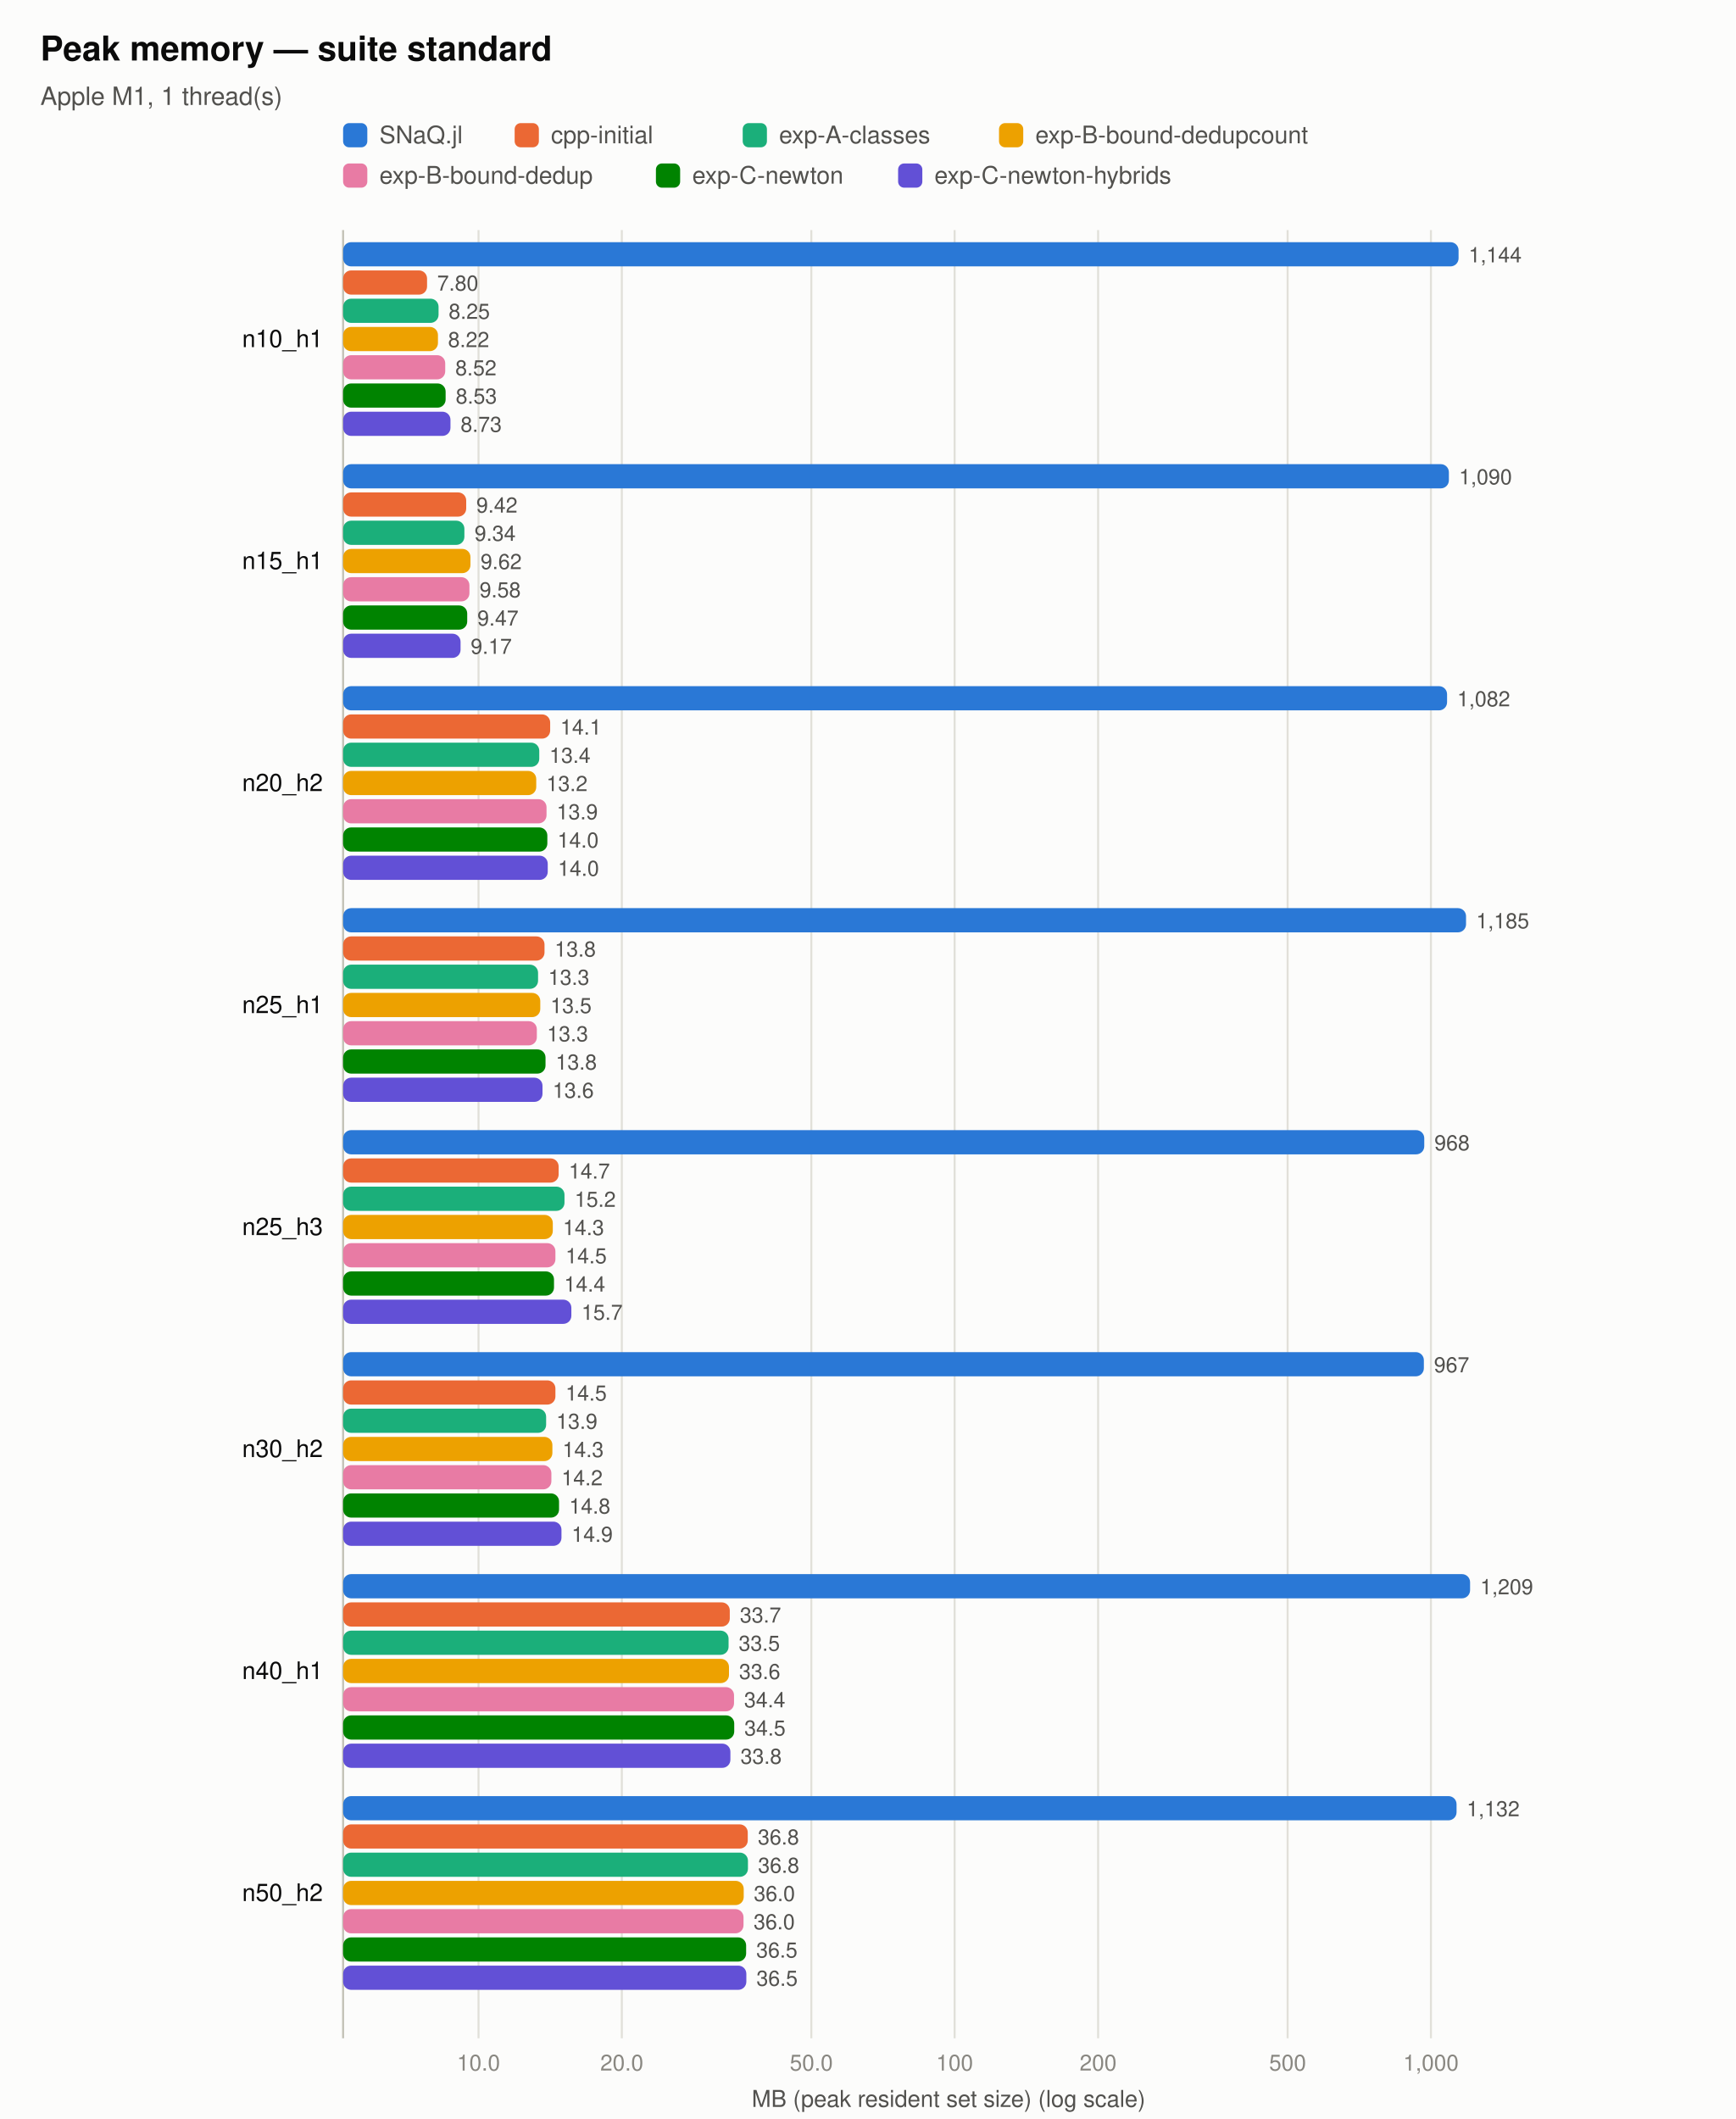
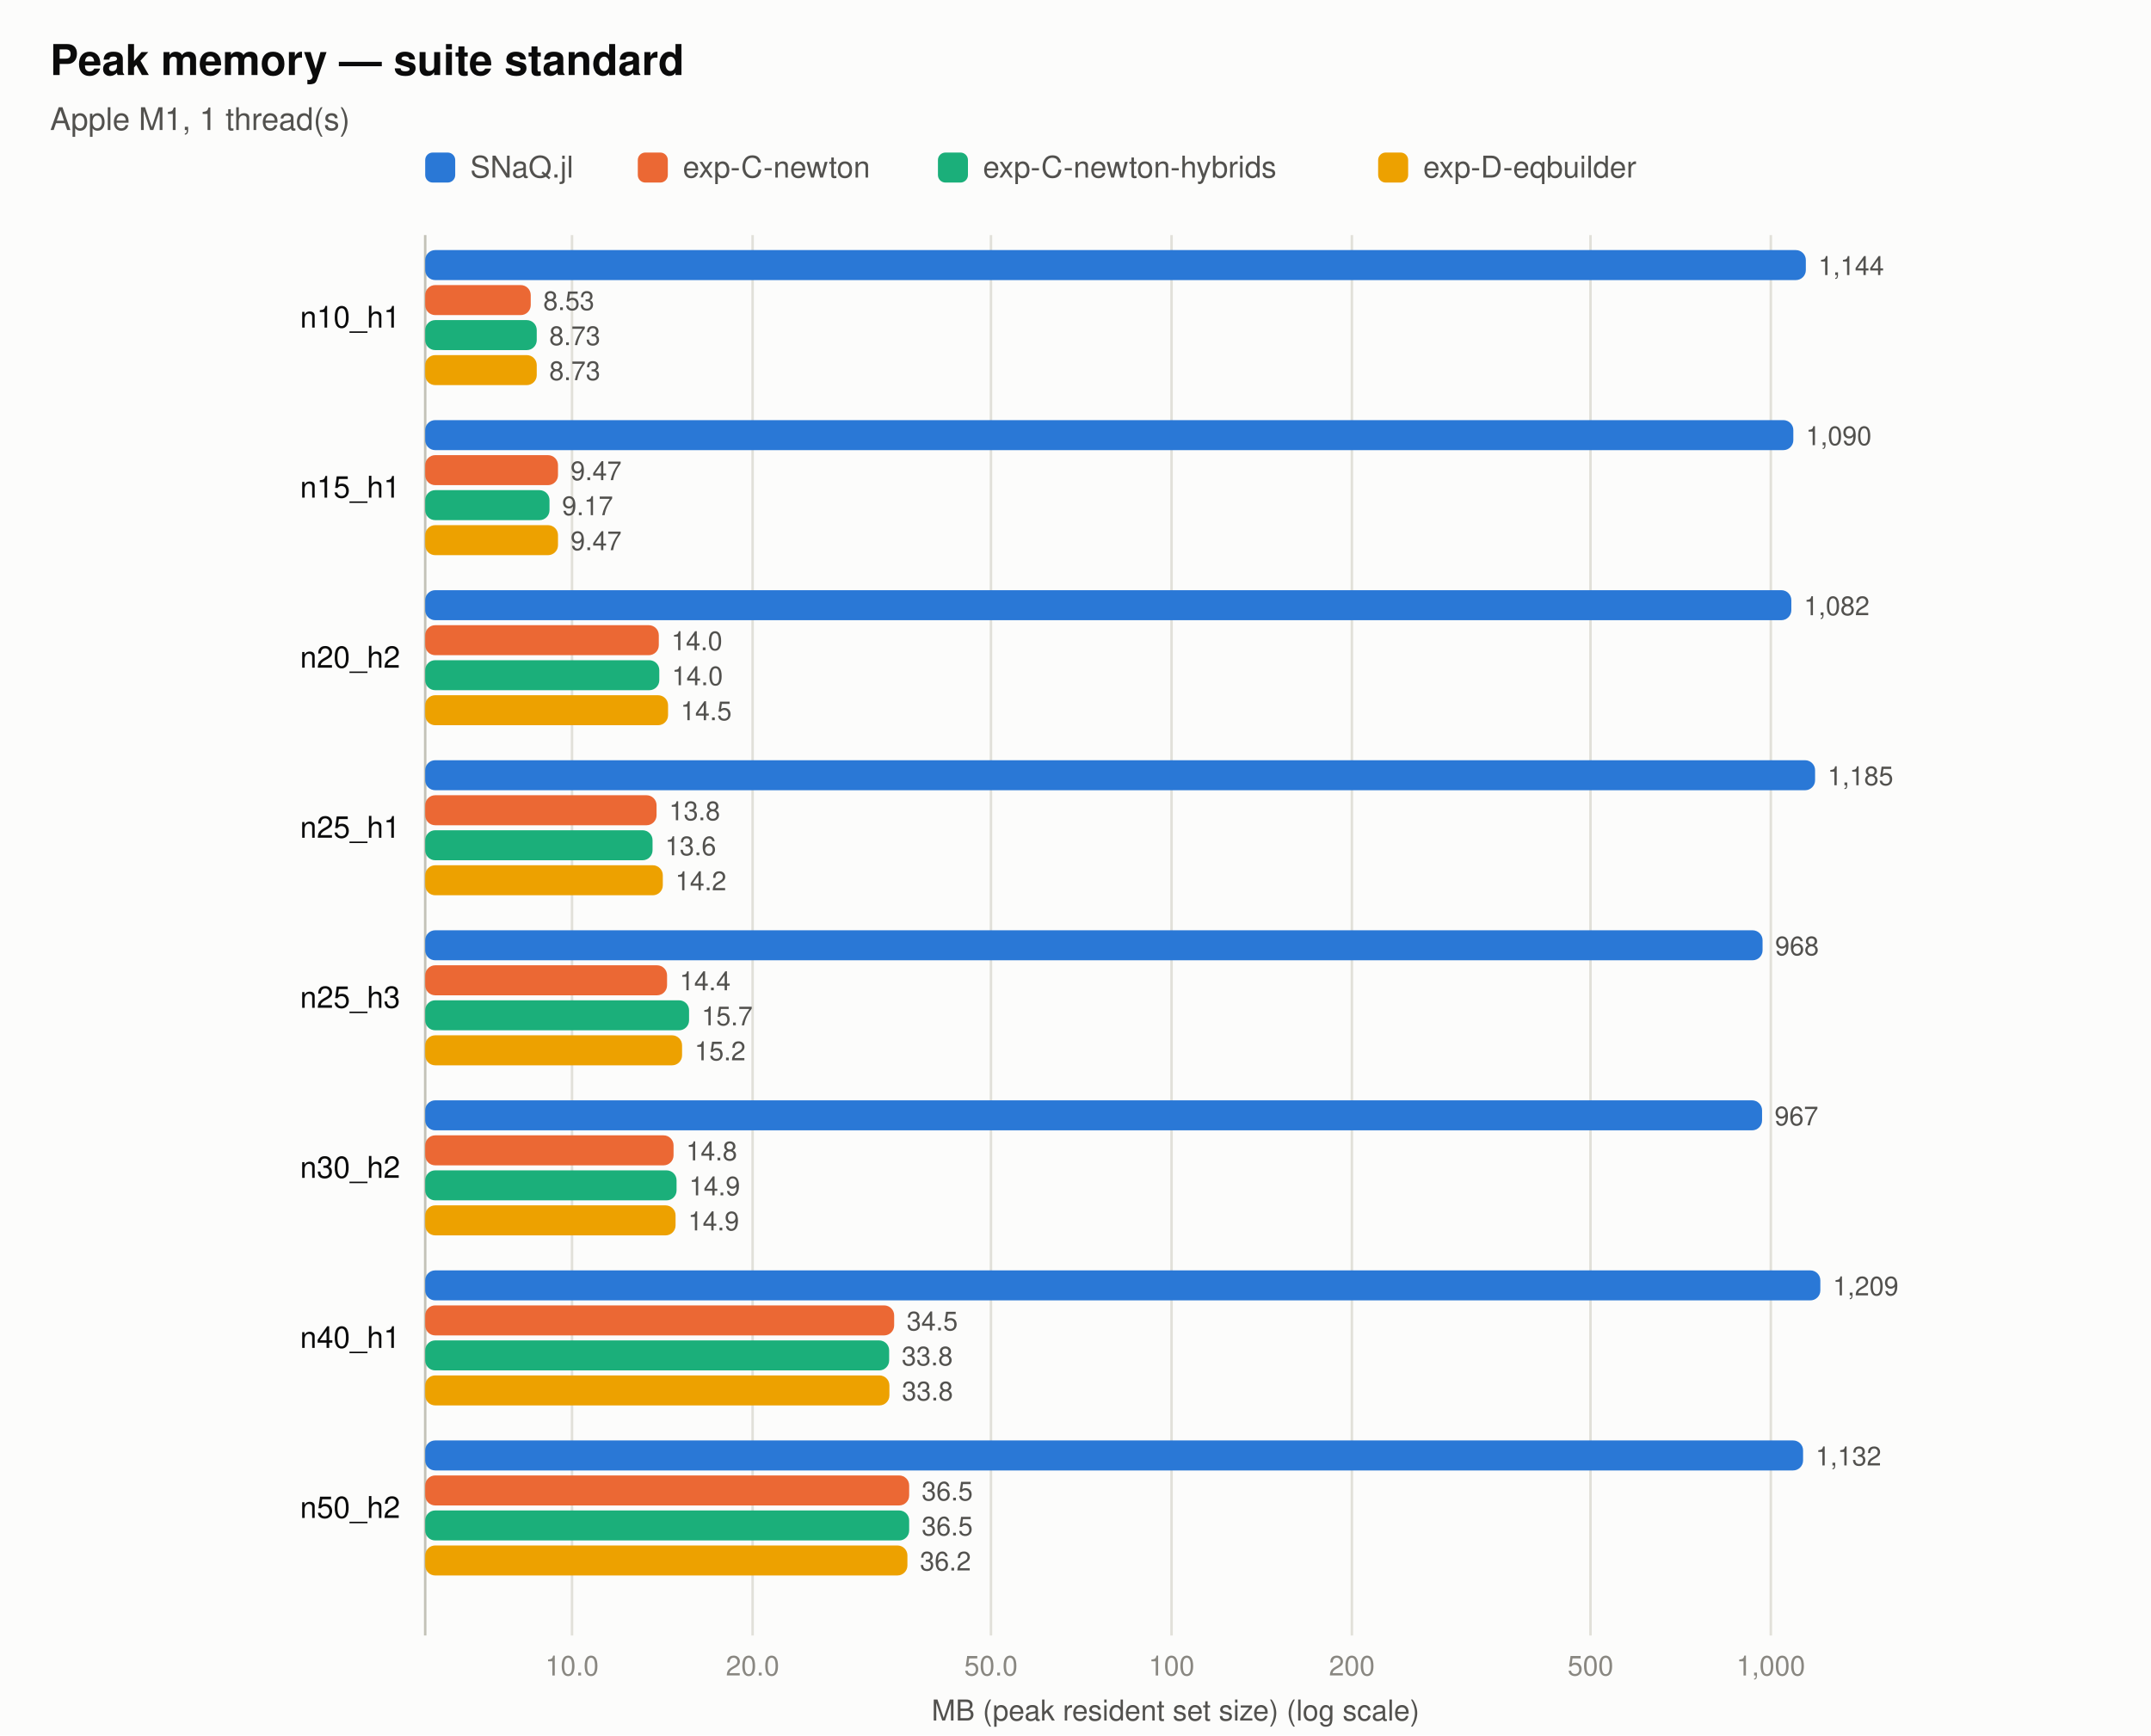
- <svg xmlns="http://www.w3.org/2000/svg" width="860" height="1050" viewBox="0 0 860 1050" font-family="-apple-system, BlinkMacSystemFont, 'Segoe UI', Helvetica, Arial, sans-serif">
-   <rect width="860" height="1050" fill="#fcfcfb" />
+ <svg xmlns="http://www.w3.org/2000/svg" width="860" height="694" viewBox="0 0 860 694" font-family="-apple-system, BlinkMacSystemFont, 'Segoe UI', Helvetica, Arial, sans-serif">
+   <rect width="860" height="694" fill="#fcfcfb" />
  <text x="20" y="30" font-size="17" font-weight="600" fill="#0b0b0b">Peak memory — suite standard</text>
  <text x="20" y="52" font-size="12.5" fill="#52514e">Apple M1, 1 thread(s)</text>
  <rect x="170" y="61" width="12" height="12" rx="3" fill="#2a78d6" />
  <text x="188" y="71" font-size="12" fill="#52514e">SNaQ.jl</text>
  <rect x="255" y="61" width="12" height="12" rx="3" fill="#eb6834" />
-   <text x="273" y="71" font-size="12" fill="#52514e">cpp-initial</text>
-   <rect x="368" y="61" width="12" height="12" rx="3" fill="#1baf7a" />
-   <text x="386" y="71" font-size="12" fill="#52514e">exp-A-classes</text>
-   <rect x="495" y="61" width="12" height="12" rx="3" fill="#eda100" />
-   <text x="513" y="71" font-size="12" fill="#52514e">exp-B-bound-dedupcount</text>
-   <rect x="170" y="81" width="12" height="12" rx="3" fill="#e87ba4" />
-   <text x="188" y="91" font-size="12" fill="#52514e">exp-B-bound-dedup</text>
-   <rect x="325" y="81" width="12" height="12" rx="3" fill="#008300" />
-   <text x="343" y="91" font-size="12" fill="#52514e">exp-C-newton</text>
-   <rect x="445" y="81" width="12" height="12" rx="3" fill="#6250d6" />
-   <text x="463" y="91" font-size="12" fill="#52514e">exp-C-newton-hybrids</text>
-   <line x1="237.1" y1="114" x2="237.1" y2="1010" stroke="#e1e0d9" stroke-width="1" />
-   <text x="237.1" y="1026" font-size="11" fill="#898781" text-anchor="middle">10.0</text>
-   <line x1="308.1" y1="114" x2="308.1" y2="1010" stroke="#e1e0d9" stroke-width="1" />
-   <text x="308.1" y="1026" font-size="11" fill="#898781" text-anchor="middle">20.0</text>
-   <line x1="402.0" y1="114" x2="402.0" y2="1010" stroke="#e1e0d9" stroke-width="1" />
-   <text x="402.0" y="1026" font-size="11" fill="#898781" text-anchor="middle">50.0</text>
-   <line x1="473.0" y1="114" x2="473.0" y2="1010" stroke="#e1e0d9" stroke-width="1" />
-   <text x="473.0" y="1026" font-size="11" fill="#898781" text-anchor="middle">100</text>
-   <line x1="544.1" y1="114" x2="544.1" y2="1010" stroke="#e1e0d9" stroke-width="1" />
-   <text x="544.1" y="1026" font-size="11" fill="#898781" text-anchor="middle">200</text>
-   <line x1="638.0" y1="114" x2="638.0" y2="1010" stroke="#e1e0d9" stroke-width="1" />
-   <text x="638.0" y="1026" font-size="11" fill="#898781" text-anchor="middle">500</text>
-   <line x1="709.0" y1="114" x2="709.0" y2="1010" stroke="#e1e0d9" stroke-width="1" />
-   <text x="709.0" y="1026" font-size="11" fill="#898781" text-anchor="middle">1,000</text>
-   <text x="470.0" y="1044" font-size="11.5" fill="#52514e" text-anchor="middle">MB (peak resident set size) (log scale)</text>
-   <line x1="170.0" y1="114" x2="170.0" y2="1010" stroke="#c3c2b7" stroke-width="1" />
-   <text x="160" y="172.0" font-size="12" fill="#0b0b0b" text-anchor="end">n10_h1</text>
+   <text x="273" y="71" font-size="12" fill="#52514e">exp-C-newton</text>
+   <rect x="375" y="61" width="12" height="12" rx="3" fill="#1baf7a" />
+   <text x="393" y="71" font-size="12" fill="#52514e">exp-C-newton-hybrids</text>
+   <rect x="551" y="61" width="12" height="12" rx="3" fill="#eda100" />
+   <text x="569" y="71" font-size="12" fill="#52514e">exp-D-eqbuilder</text>
+   <line x1="228.7" y1="94" x2="228.7" y2="654" stroke="#e1e0d9" stroke-width="1" />
+   <text x="228.7" y="670" font-size="11" fill="#898781" text-anchor="middle">10.0</text>
+   <line x1="300.9" y1="94" x2="300.9" y2="654" stroke="#e1e0d9" stroke-width="1" />
+   <text x="300.9" y="670" font-size="11" fill="#898781" text-anchor="middle">20.0</text>
+   <line x1="396.2" y1="94" x2="396.2" y2="654" stroke="#e1e0d9" stroke-width="1" />
+   <text x="396.2" y="670" font-size="11" fill="#898781" text-anchor="middle">50.0</text>
+   <line x1="468.4" y1="94" x2="468.4" y2="654" stroke="#e1e0d9" stroke-width="1" />
+   <text x="468.4" y="670" font-size="11" fill="#898781" text-anchor="middle">100</text>
+   <line x1="540.5" y1="94" x2="540.5" y2="654" stroke="#e1e0d9" stroke-width="1" />
+   <text x="540.5" y="670" font-size="11" fill="#898781" text-anchor="middle">200</text>
+   <line x1="635.9" y1="94" x2="635.9" y2="654" stroke="#e1e0d9" stroke-width="1" />
+   <text x="635.9" y="670" font-size="11" fill="#898781" text-anchor="middle">500</text>
+   <line x1="708.0" y1="94" x2="708.0" y2="654" stroke="#e1e0d9" stroke-width="1" />
+   <text x="708.0" y="670" font-size="11" fill="#898781" text-anchor="middle">1,000</text>
+   <text x="470.0" y="688" font-size="11.5" fill="#52514e" text-anchor="middle">MB (peak resident set size) (log scale)</text>
+   <line x1="170.0" y1="94" x2="170.0" y2="654" stroke="#c3c2b7" stroke-width="1" />
+   <text x="160" y="131.0" font-size="12" fill="#0b0b0b" text-anchor="end">n10_h1</text>
  <g>
-     <rect x="170.0" y="120" width="552.7" height="12" rx="4.0" fill="#2a78d6" />
+     <rect x="170.0" y="100" width="552.0" height="12" rx="4.0" fill="#2a78d6" />
  </g>
-   <text x="727.7" y="130" font-size="10.5" fill="#52514e" text-anchor="start">1,144</text>
+   <text x="727.0" y="110" font-size="10.5" fill="#52514e" text-anchor="start">1,144</text>
  <g>
-     <rect x="170.0" y="134" width="41.6" height="12" rx="4.0" fill="#eb6834" />
+     <rect x="170.0" y="114" width="42.2" height="12" rx="4.0" fill="#eb6834" />
  </g>
-   <text x="216.6" y="144" font-size="10.5" fill="#52514e" text-anchor="start">7.80</text>
+   <text x="217.2" y="124" font-size="10.5" fill="#52514e" text-anchor="start">8.53</text>
  <g>
-     <rect x="170.0" y="148" width="47.3" height="12" rx="4.0" fill="#1baf7a" />
+     <rect x="170.0" y="128" width="44.6" height="12" rx="4.0" fill="#1baf7a" />
  </g>
-   <text x="222.3" y="158" font-size="10.5" fill="#52514e" text-anchor="start">8.25</text>
+   <text x="219.6" y="138" font-size="10.5" fill="#52514e" text-anchor="start">8.73</text>
  <g>
-     <rect x="170.0" y="162" width="47.0" height="12" rx="4.0" fill="#eda100" />
+     <rect x="170.0" y="142" width="44.6" height="12" rx="4.0" fill="#eda100" />
  </g>
-   <text x="222.0" y="172" font-size="10.5" fill="#52514e" text-anchor="start">8.22</text>
+   <text x="219.6" y="152" font-size="10.5" fill="#52514e" text-anchor="start">8.73</text>
+   <text x="160" y="199.0" font-size="12" fill="#0b0b0b" text-anchor="end">n15_h1</text>
  <g>
-     <rect x="170.0" y="176" width="50.6" height="12" rx="4.0" fill="#e87ba4" />
+     <rect x="170.0" y="168" width="547.0" height="12" rx="4.0" fill="#2a78d6" />
  </g>
-   <text x="225.6" y="186" font-size="10.5" fill="#52514e" text-anchor="start">8.52</text>
+   <text x="722.0" y="178" font-size="10.5" fill="#52514e" text-anchor="start">1,090</text>
  <g>
-     <rect x="170.0" y="190" width="50.8" height="12" rx="4.0" fill="#008300" />
+     <rect x="170.0" y="182" width="53.1" height="12" rx="4.0" fill="#eb6834" />
  </g>
-   <text x="225.8" y="200" font-size="10.5" fill="#52514e" text-anchor="start">8.53</text>
+   <text x="228.1" y="192" font-size="10.5" fill="#52514e" text-anchor="start">9.47</text>
  <g>
-     <rect x="170.0" y="204" width="53.2" height="12" rx="4.0" fill="#6250d6" />
+     <rect x="170.0" y="196" width="49.7" height="12" rx="4.0" fill="#1baf7a" />
  </g>
-   <text x="228.2" y="214" font-size="10.5" fill="#52514e" text-anchor="start">8.73</text>
-   <text x="160" y="282.0" font-size="12" fill="#0b0b0b" text-anchor="end">n15_h1</text>
+   <text x="224.7" y="206" font-size="10.5" fill="#52514e" text-anchor="start">9.17</text>
  <g>
-     <rect x="170.0" y="230" width="547.9" height="12" rx="4.0" fill="#2a78d6" />
+     <rect x="170.0" y="210" width="53.1" height="12" rx="4.0" fill="#eda100" />
  </g>
-   <text x="722.9" y="240" font-size="10.5" fill="#52514e" text-anchor="start">1,090</text>
+   <text x="228.1" y="220" font-size="10.5" fill="#52514e" text-anchor="start">9.47</text>
+   <text x="160" y="267.0" font-size="12" fill="#0b0b0b" text-anchor="end">n20_h2</text>
  <g>
-     <rect x="170.0" y="244" width="61.0" height="12" rx="4.0" fill="#eb6834" />
+     <rect x="170.0" y="236" width="546.2" height="12" rx="4.0" fill="#2a78d6" />
  </g>
-   <text x="236.0" y="254" font-size="10.5" fill="#52514e" text-anchor="start">9.42</text>
+   <text x="721.2" y="246" font-size="10.5" fill="#52514e" text-anchor="start">1,082</text>
  <g>
-     <rect x="170.0" y="258" width="60.1" height="12" rx="4.0" fill="#1baf7a" />
+     <rect x="170.0" y="250" width="93.4" height="12" rx="4.0" fill="#eb6834" />
  </g>
-   <text x="235.1" y="268" font-size="10.5" fill="#52514e" text-anchor="start">9.34</text>
+   <text x="268.4" y="260" font-size="10.5" fill="#52514e" text-anchor="start">14.0</text>
  <g>
-     <rect x="170.0" y="272" width="63.1" height="12" rx="4.0" fill="#eda100" />
+     <rect x="170.0" y="264" width="93.6" height="12" rx="4.0" fill="#1baf7a" />
  </g>
-   <text x="238.1" y="282" font-size="10.5" fill="#52514e" text-anchor="start">9.62</text>
+   <text x="268.6" y="274" font-size="10.5" fill="#52514e" text-anchor="start">14.0</text>
  <g>
-     <rect x="170.0" y="286" width="62.6" height="12" rx="4.0" fill="#e87ba4" />
+     <rect x="170.0" y="278" width="97.1" height="12" rx="4.0" fill="#eda100" />
  </g>
-   <text x="237.6" y="296" font-size="10.5" fill="#52514e" text-anchor="start">9.58</text>
+   <text x="272.1" y="288" font-size="10.5" fill="#52514e" text-anchor="start">14.5</text>
+   <text x="160" y="335.0" font-size="12" fill="#0b0b0b" text-anchor="end">n25_h1</text>
  <g>
-     <rect x="170.0" y="300" width="61.5" height="12" rx="4.0" fill="#008300" />
+     <rect x="170.0" y="304" width="555.7" height="12" rx="4.0" fill="#2a78d6" />
  </g>
-   <text x="236.5" y="310" font-size="10.5" fill="#52514e" text-anchor="start">9.47</text>
+   <text x="730.7" y="314" font-size="10.5" fill="#52514e" text-anchor="start">1,185</text>
  <g>
-     <rect x="170.0" y="314" width="58.2" height="12" rx="4.0" fill="#6250d6" />
+     <rect x="170.0" y="318" width="92.5" height="12" rx="4.0" fill="#eb6834" />
  </g>
-   <text x="233.2" y="324" font-size="10.5" fill="#52514e" text-anchor="start">9.17</text>
-   <text x="160" y="392.0" font-size="12" fill="#0b0b0b" text-anchor="end">n20_h2</text>
+   <text x="267.5" y="328" font-size="10.5" fill="#52514e" text-anchor="start">13.8</text>
  <g>
-     <rect x="170.0" y="340" width="547.0" height="12" rx="4.0" fill="#2a78d6" />
+     <rect x="170.0" y="332" width="90.9" height="12" rx="4.0" fill="#1baf7a" />
  </g>
-   <text x="722.0" y="350" font-size="10.5" fill="#52514e" text-anchor="start">1,082</text>
+   <text x="265.9" y="342" font-size="10.5" fill="#52514e" text-anchor="start">13.6</text>
  <g>
-     <rect x="170.0" y="354" width="102.6" height="12" rx="4.0" fill="#eb6834" />
+     <rect x="170.0" y="346" width="95.0" height="12" rx="4.0" fill="#eda100" />
  </g>
-   <text x="277.6" y="364" font-size="10.5" fill="#52514e" text-anchor="start">14.1</text>
+   <text x="270.0" y="356" font-size="10.5" fill="#52514e" text-anchor="start">14.2</text>
+   <text x="160" y="403.0" font-size="12" fill="#0b0b0b" text-anchor="end">n25_h3</text>
  <g>
-     <rect x="170.0" y="368" width="97.2" height="12" rx="4.0" fill="#1baf7a" />
+     <rect x="170.0" y="372" width="534.7" height="12" rx="4.0" fill="#2a78d6" />
  </g>
-   <text x="272.2" y="378" font-size="10.5" fill="#52514e" text-anchor="start">13.4</text>
+   <text x="709.7" y="382" font-size="10.5" fill="#52514e" text-anchor="start">968</text>
  <g>
-     <rect x="170.0" y="382" width="95.7" height="12" rx="4.0" fill="#eda100" />
+     <rect x="170.0" y="386" width="96.7" height="12" rx="4.0" fill="#eb6834" />
  </g>
-   <text x="270.7" y="392" font-size="10.5" fill="#52514e" text-anchor="start">13.2</text>
+   <text x="271.7" y="396" font-size="10.5" fill="#52514e" text-anchor="start">14.4</text>
  <g>
-     <rect x="170.0" y="396" width="100.8" height="12" rx="4.0" fill="#e87ba4" />
+     <rect x="170.0" y="400" width="105.5" height="12" rx="4.0" fill="#1baf7a" />
  </g>
-   <text x="275.8" y="406" font-size="10.5" fill="#52514e" text-anchor="start">13.9</text>
+   <text x="280.5" y="410" font-size="10.5" fill="#52514e" text-anchor="start">15.7</text>
  <g>
-     <rect x="170.0" y="410" width="101.2" height="12" rx="4.0" fill="#008300" />
+     <rect x="170.0" y="414" width="102.7" height="12" rx="4.0" fill="#eda100" />
  </g>
-   <text x="276.2" y="420" font-size="10.5" fill="#52514e" text-anchor="start">14.0</text>
+   <text x="277.7" y="424" font-size="10.5" fill="#52514e" text-anchor="start">15.2</text>
+   <text x="160" y="471.0" font-size="12" fill="#0b0b0b" text-anchor="end">n30_h2</text>
  <g>
-     <rect x="170.0" y="424" width="101.4" height="12" rx="4.0" fill="#6250d6" />
+     <rect x="170.0" y="440" width="534.5" height="12" rx="4.0" fill="#2a78d6" />
  </g>
-   <text x="276.4" y="434" font-size="10.5" fill="#52514e" text-anchor="start">14.0</text>
-   <text x="160" y="502.0" font-size="12" fill="#0b0b0b" text-anchor="end">n25_h1</text>
+   <text x="709.5" y="450" font-size="10.5" fill="#52514e" text-anchor="start">967</text>
  <g>
-     <rect x="170.0" y="450" width="556.4" height="12" rx="4.0" fill="#2a78d6" />
+     <rect x="170.0" y="454" width="99.3" height="12" rx="4.0" fill="#eb6834" />
  </g>
-   <text x="731.4" y="460" font-size="10.5" fill="#52514e" text-anchor="start">1,185</text>
+   <text x="274.3" y="464" font-size="10.5" fill="#52514e" text-anchor="start">14.8</text>
  <g>
-     <rect x="170.0" y="464" width="99.8" height="12" rx="4.0" fill="#eb6834" />
+     <rect x="170.0" y="468" width="100.5" height="12" rx="4.0" fill="#1baf7a" />
  </g>
-   <text x="274.8" y="474" font-size="10.5" fill="#52514e" text-anchor="start">13.8</text>
+   <text x="275.5" y="478" font-size="10.5" fill="#52514e" text-anchor="start">14.9</text>
  <g>
-     <rect x="170.0" y="478" width="96.6" height="12" rx="4.0" fill="#1baf7a" />
+     <rect x="170.0" y="482" width="100.1" height="12" rx="4.0" fill="#eda100" />
  </g>
-   <text x="271.6" y="488" font-size="10.5" fill="#52514e" text-anchor="start">13.3</text>
+   <text x="275.1" y="492" font-size="10.5" fill="#52514e" text-anchor="start">14.9</text>
+   <text x="160" y="539.0" font-size="12" fill="#0b0b0b" text-anchor="end">n40_h1</text>
  <g>
-     <rect x="170.0" y="492" width="97.7" height="12" rx="4.0" fill="#eda100" />
+     <rect x="170.0" y="508" width="557.8" height="12" rx="4.0" fill="#2a78d6" />
  </g>
-   <text x="272.7" y="502" font-size="10.5" fill="#52514e" text-anchor="start">13.5</text>
+   <text x="732.8" y="518" font-size="10.5" fill="#52514e" text-anchor="start">1,209</text>
  <g>
-     <rect x="170.0" y="506" width="96.0" height="12" rx="4.0" fill="#e87ba4" />
+     <rect x="170.0" y="522" width="187.5" height="12" rx="4.0" fill="#eb6834" />
  </g>
-   <text x="271.0" y="516" font-size="10.5" fill="#52514e" text-anchor="start">13.3</text>
+   <text x="362.5" y="532" font-size="10.5" fill="#52514e" text-anchor="start">34.5</text>
  <g>
-     <rect x="170.0" y="520" width="100.3" height="12" rx="4.0" fill="#008300" />
+     <rect x="170.0" y="536" width="185.5" height="12" rx="4.0" fill="#1baf7a" />
  </g>
-   <text x="275.3" y="530" font-size="10.5" fill="#52514e" text-anchor="start">13.8</text>
+   <text x="360.5" y="546" font-size="10.5" fill="#52514e" text-anchor="start">33.8</text>
  <g>
-     <rect x="170.0" y="534" width="98.8" height="12" rx="4.0" fill="#6250d6" />
+     <rect x="170.0" y="550" width="185.6" height="12" rx="4.0" fill="#eda100" />
  </g>
-   <text x="273.8" y="544" font-size="10.5" fill="#52514e" text-anchor="start">13.6</text>
-   <text x="160" y="612.0" font-size="12" fill="#0b0b0b" text-anchor="end">n25_h3</text>
+   <text x="360.6" y="560" font-size="10.5" fill="#52514e" text-anchor="start">33.8</text>
+   <text x="160" y="607.0" font-size="12" fill="#0b0b0b" text-anchor="end">n50_h2</text>
  <g>
-     <rect x="170.0" y="560" width="535.7" height="12" rx="4.0" fill="#2a78d6" />
+     <rect x="170.0" y="576" width="550.9" height="12" rx="4.0" fill="#2a78d6" />
  </g>
-   <text x="710.7" y="570" font-size="10.5" fill="#52514e" text-anchor="start">968</text>
+   <text x="725.9" y="586" font-size="10.5" fill="#52514e" text-anchor="start">1,132</text>
  <g>
-     <rect x="170.0" y="574" width="106.8" height="12" rx="4.0" fill="#eb6834" />
+     <rect x="170.0" y="590" width="193.5" height="12" rx="4.0" fill="#eb6834" />
  </g>
-   <text x="281.8" y="584" font-size="10.5" fill="#52514e" text-anchor="start">14.7</text>
+   <text x="368.5" y="600" font-size="10.5" fill="#52514e" text-anchor="start">36.5</text>
  <g>
-     <rect x="170.0" y="588" width="109.7" height="12" rx="4.0" fill="#1baf7a" />
+     <rect x="170.0" y="604" width="193.5" height="12" rx="4.0" fill="#1baf7a" />
  </g>
-   <text x="284.7" y="598" font-size="10.5" fill="#52514e" text-anchor="start">15.2</text>
+   <text x="368.5" y="614" font-size="10.5" fill="#52514e" text-anchor="start">36.5</text>
  <g>
-     <rect x="170.0" y="602" width="103.9" height="12" rx="4.0" fill="#eda100" />
+     <rect x="170.0" y="618" width="192.8" height="12" rx="4.0" fill="#eda100" />
  </g>
-   <text x="278.9" y="612" font-size="10.5" fill="#52514e" text-anchor="start">14.3</text>
-   <g>
-     <rect x="170.0" y="616" width="105.2" height="12" rx="4.0" fill="#e87ba4" />
-   </g>
-   <text x="280.2" y="626" font-size="10.5" fill="#52514e" text-anchor="start">14.5</text>
-   <g>
-     <rect x="170.0" y="630" width="104.5" height="12" rx="4.0" fill="#008300" />
-   </g>
-   <text x="279.5" y="640" font-size="10.5" fill="#52514e" text-anchor="start">14.4</text>
-   <g>
-     <rect x="170.0" y="644" width="113.1" height="12" rx="4.0" fill="#6250d6" />
-   </g>
-   <text x="288.1" y="654" font-size="10.5" fill="#52514e" text-anchor="start">15.7</text>
-   <text x="160" y="722.0" font-size="12" fill="#0b0b0b" text-anchor="end">n30_h2</text>
-   <g>
-     <rect x="170.0" y="670" width="535.5" height="12" rx="4.0" fill="#2a78d6" />
-   </g>
-   <text x="710.5" y="680" font-size="10.5" fill="#52514e" text-anchor="start">967</text>
-   <g>
-     <rect x="170.0" y="684" width="105.2" height="12" rx="4.0" fill="#eb6834" />
-   </g>
-   <text x="280.2" y="694" font-size="10.5" fill="#52514e" text-anchor="start">14.5</text>
-   <g>
-     <rect x="170.0" y="698" width="100.6" height="12" rx="4.0" fill="#1baf7a" />
-   </g>
-   <text x="275.6" y="708" font-size="10.5" fill="#52514e" text-anchor="start">13.9</text>
-   <g>
-     <rect x="170.0" y="712" width="103.7" height="12" rx="4.0" fill="#eda100" />
-   </g>
-   <text x="278.7" y="722" font-size="10.5" fill="#52514e" text-anchor="start">14.3</text>
-   <g>
-     <rect x="170.0" y="726" width="103.2" height="12" rx="4.0" fill="#e87ba4" />
-   </g>
-   <text x="278.2" y="736" font-size="10.5" fill="#52514e" text-anchor="start">14.2</text>
-   <g>
-     <rect x="170.0" y="740" width="107.0" height="12" rx="4.0" fill="#008300" />
-   </g>
-   <text x="282.0" y="750" font-size="10.5" fill="#52514e" text-anchor="start">14.8</text>
-   <g>
-     <rect x="170.0" y="754" width="108.2" height="12" rx="4.0" fill="#6250d6" />
-   </g>
-   <text x="283.2" y="764" font-size="10.5" fill="#52514e" text-anchor="start">14.9</text>
-   <text x="160" y="832.0" font-size="12" fill="#0b0b0b" text-anchor="end">n40_h1</text>
-   <g>
-     <rect x="170.0" y="780" width="558.4" height="12" rx="4.0" fill="#2a78d6" />
-   </g>
-   <text x="733.4" y="790" font-size="10.5" fill="#52514e" text-anchor="start">1,209</text>
-   <g>
-     <rect x="170.0" y="794" width="191.6" height="12" rx="4.0" fill="#eb6834" />
-   </g>
-   <text x="366.6" y="804" font-size="10.5" fill="#52514e" text-anchor="start">33.7</text>
-   <g>
-     <rect x="170.0" y="808" width="191.0" height="12" rx="4.0" fill="#1baf7a" />
-   </g>
-   <text x="366.0" y="818" font-size="10.5" fill="#52514e" text-anchor="start">33.5</text>
-   <g>
-     <rect x="170.0" y="822" width="191.2" height="12" rx="4.0" fill="#eda100" />
-   </g>
-   <text x="366.2" y="832" font-size="10.5" fill="#52514e" text-anchor="start">33.6</text>
-   <g>
-     <rect x="170.0" y="836" width="193.7" height="12" rx="4.0" fill="#e87ba4" />
-   </g>
-   <text x="368.7" y="846" font-size="10.5" fill="#52514e" text-anchor="start">34.4</text>
-   <g>
-     <rect x="170.0" y="850" width="193.8" height="12" rx="4.0" fill="#008300" />
-   </g>
-   <text x="368.8" y="860" font-size="10.5" fill="#52514e" text-anchor="start">34.5</text>
-   <g>
-     <rect x="170.0" y="864" width="191.9" height="12" rx="4.0" fill="#6250d6" />
-   </g>
-   <text x="366.9" y="874" font-size="10.5" fill="#52514e" text-anchor="start">33.8</text>
-   <text x="160" y="942.0" font-size="12" fill="#0b0b0b" text-anchor="end">n50_h2</text>
-   <g>
-     <rect x="170.0" y="890" width="551.7" height="12" rx="4.0" fill="#2a78d6" />
-   </g>
-   <text x="726.7" y="900" font-size="10.5" fill="#52514e" text-anchor="start">1,132</text>
-   <g>
-     <rect x="170.0" y="904" width="200.5" height="12" rx="4.0" fill="#eb6834" />
-   </g>
-   <text x="375.5" y="914" font-size="10.5" fill="#52514e" text-anchor="start">36.8</text>
-   <g>
-     <rect x="170.0" y="918" width="200.6" height="12" rx="4.0" fill="#1baf7a" />
-   </g>
-   <text x="375.6" y="928" font-size="10.5" fill="#52514e" text-anchor="start">36.8</text>
-   <g>
-     <rect x="170.0" y="932" width="198.5" height="12" rx="4.0" fill="#eda100" />
-   </g>
-   <text x="373.5" y="942" font-size="10.5" fill="#52514e" text-anchor="start">36.0</text>
-   <g>
-     <rect x="170.0" y="946" width="198.4" height="12" rx="4.0" fill="#e87ba4" />
-   </g>
-   <text x="373.4" y="956" font-size="10.5" fill="#52514e" text-anchor="start">36.0</text>
-   <g>
-     <rect x="170.0" y="960" width="199.7" height="12" rx="4.0" fill="#008300" />
-   </g>
-   <text x="374.7" y="970" font-size="10.5" fill="#52514e" text-anchor="start">36.5</text>
-   <g>
-     <rect x="170.0" y="974" width="199.8" height="12" rx="4.0" fill="#6250d6" />
-   </g>
-   <text x="374.8" y="984" font-size="10.5" fill="#52514e" text-anchor="start">36.5</text>
+   <text x="367.8" y="628" font-size="10.5" fill="#52514e" text-anchor="start">36.2</text>
</svg>
